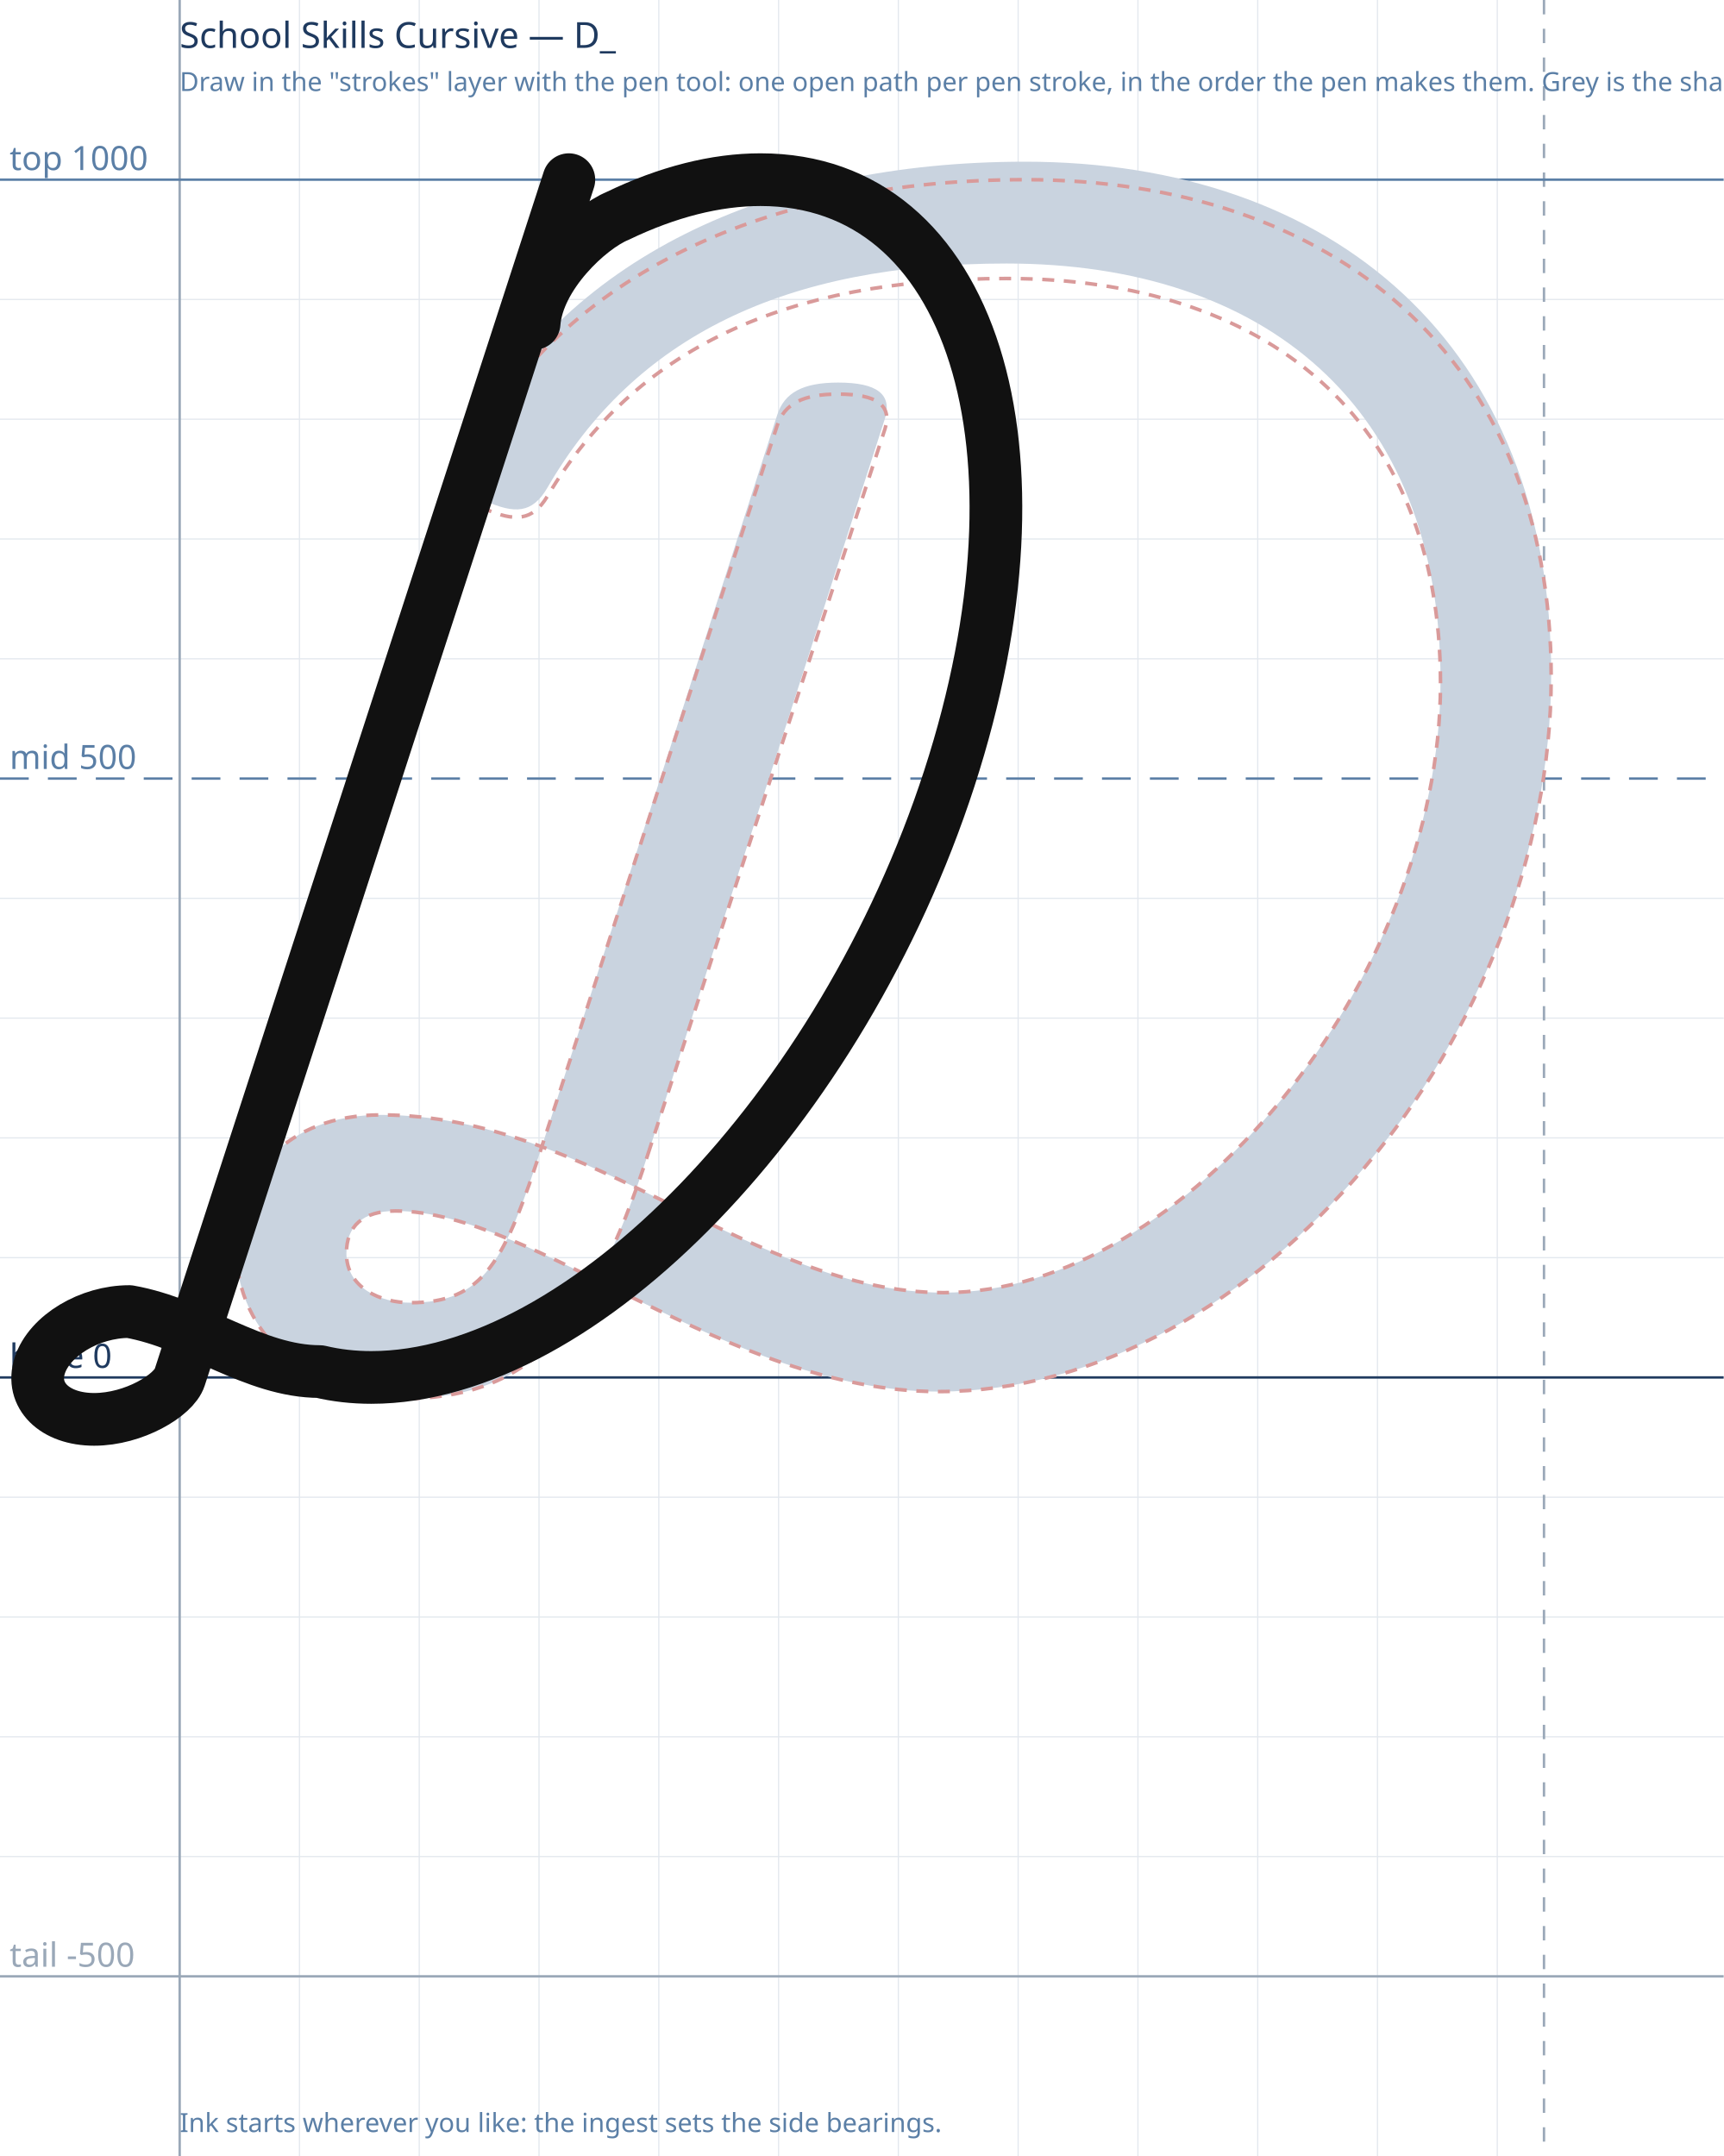
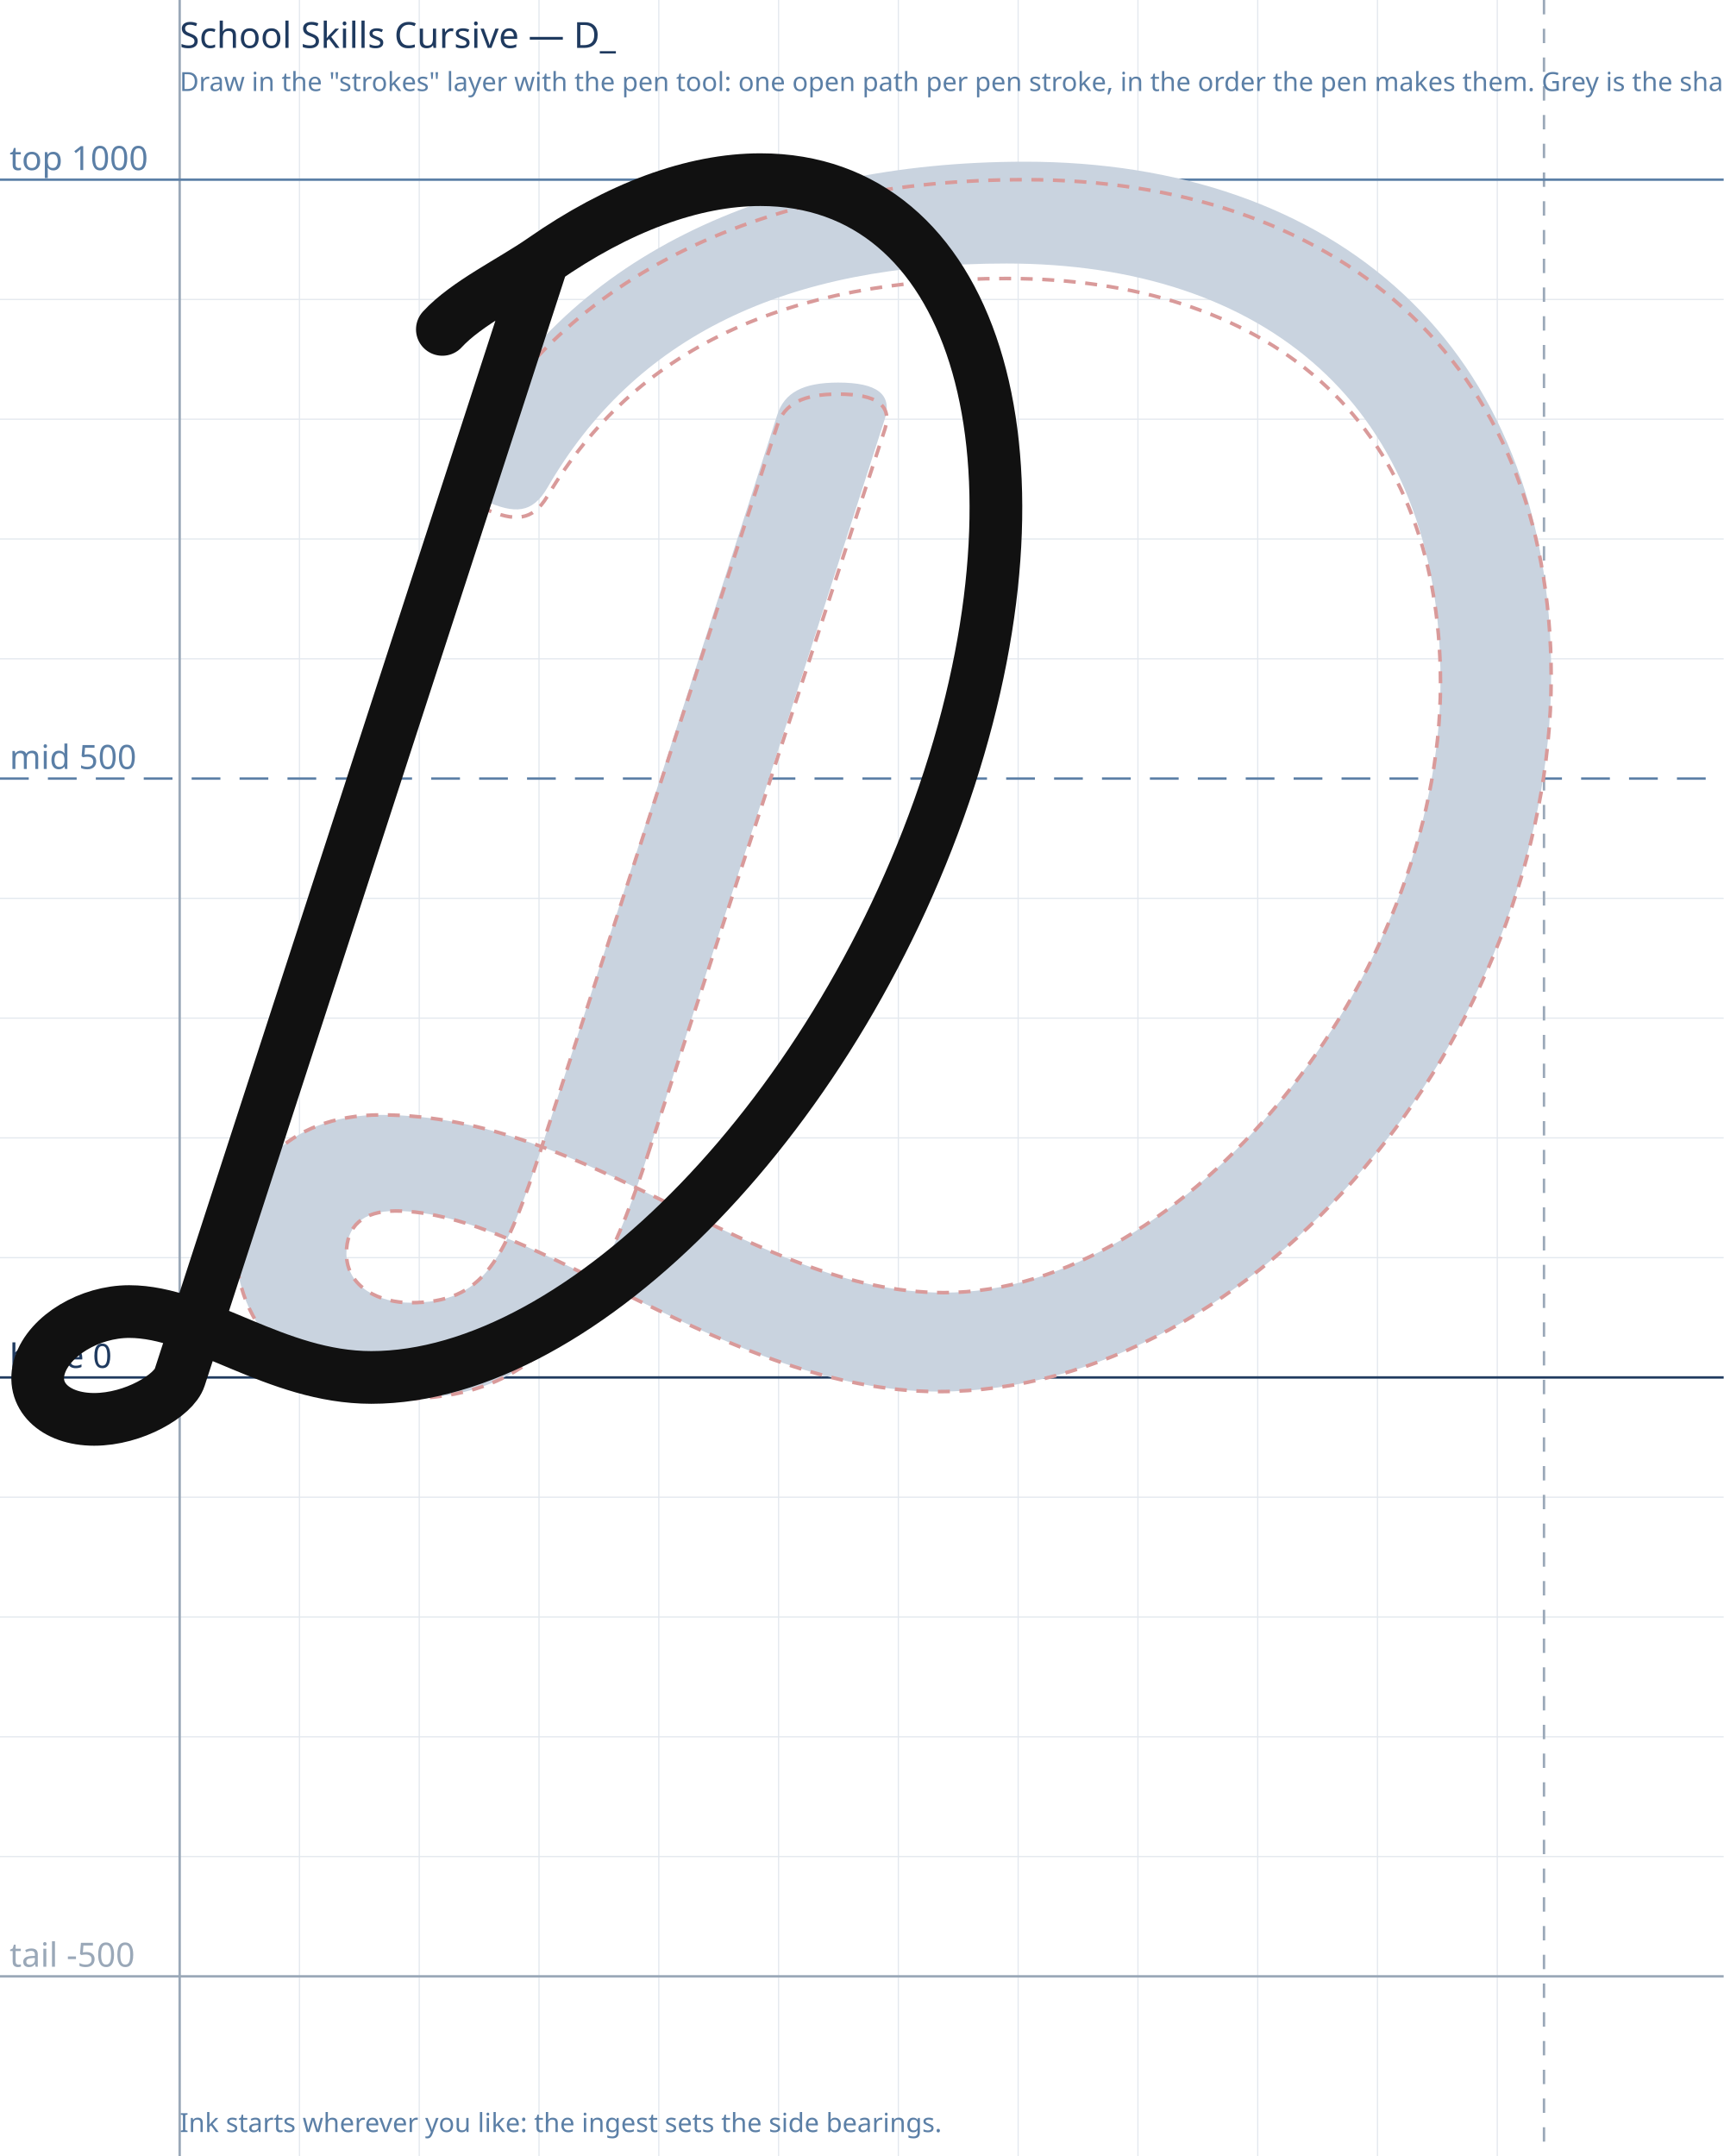
<svg xmlns="http://www.w3.org/2000/svg" width="719.5" height="900" viewBox="0 0 1439 1800" data-hand="cursive" data-glyph="D_" data-units="1000" data-origin="150" data-baseline="1150">
  <g id="ruling">
    <line x1="0" y1="1550" x2="1439" y2="1550" stroke="#e3e8ee" stroke-width="1" />
    <line x1="0" y1="1450" x2="1439" y2="1450" stroke="#e3e8ee" stroke-width="1" />
    <line x1="0" y1="1350" x2="1439" y2="1350" stroke="#e3e8ee" stroke-width="1" />
    <line x1="0" y1="1250" x2="1439" y2="1250" stroke="#e3e8ee" stroke-width="1" />
    <line x1="0" y1="1050" x2="1439" y2="1050" stroke="#e3e8ee" stroke-width="1" />
    <line x1="0" y1="950" x2="1439" y2="950" stroke="#e3e8ee" stroke-width="1" />
    <line x1="0" y1="850" x2="1439" y2="850" stroke="#e3e8ee" stroke-width="1" />
    <line x1="0" y1="750" x2="1439" y2="750" stroke="#e3e8ee" stroke-width="1" />
    <line x1="0" y1="550" x2="1439" y2="550" stroke="#e3e8ee" stroke-width="1" />
    <line x1="0" y1="450" x2="1439" y2="450" stroke="#e3e8ee" stroke-width="1" />
    <line x1="0" y1="350" x2="1439" y2="350" stroke="#e3e8ee" stroke-width="1" />
    <line x1="0" y1="250" x2="1439" y2="250" stroke="#e3e8ee" stroke-width="1" />
    <line x1="150" y1="0" x2="150" y2="1800" stroke="#e3e8ee" stroke-width="1" />
    <line x1="250" y1="0" x2="250" y2="1800" stroke="#e3e8ee" stroke-width="1" />
    <line x1="350" y1="0" x2="350" y2="1800" stroke="#e3e8ee" stroke-width="1" />
    <line x1="450" y1="0" x2="450" y2="1800" stroke="#e3e8ee" stroke-width="1" />
    <line x1="550" y1="0" x2="550" y2="1800" stroke="#e3e8ee" stroke-width="1" />
    <line x1="650" y1="0" x2="650" y2="1800" stroke="#e3e8ee" stroke-width="1" />
    <line x1="750" y1="0" x2="750" y2="1800" stroke="#e3e8ee" stroke-width="1" />
    <line x1="850" y1="0" x2="850" y2="1800" stroke="#e3e8ee" stroke-width="1" />
    <line x1="950" y1="0" x2="950" y2="1800" stroke="#e3e8ee" stroke-width="1" />
    <line x1="1050" y1="0" x2="1050" y2="1800" stroke="#e3e8ee" stroke-width="1" />
    <line x1="1150" y1="0" x2="1150" y2="1800" stroke="#e3e8ee" stroke-width="1" />
    <line x1="1250" y1="0" x2="1250" y2="1800" stroke="#e3e8ee" stroke-width="1" />
    <line x1="150" y1="0" x2="150" y2="1800" stroke="#9aa8b8" stroke-width="2" />
    <line x1="1289" y1="0" x2="1289" y2="1800" stroke="#9aa8b8" stroke-width="2" stroke-dasharray="12 12" />
    <line x1="0" y1="150" x2="1439" y2="150" stroke="#5b7fa6" stroke-width="2" />
    <text x="8" y="142" font-family="sans-serif" font-size="28" fill="#5b7fa6">top 1000</text>
    <line x1="0" y1="650" x2="1439" y2="650" stroke="#5b7fa6" stroke-width="2" stroke-dasharray="24 16" />
    <text x="8" y="642" font-family="sans-serif" font-size="28" fill="#5b7fa6">mid 500</text>
    <line x1="0" y1="1150" x2="1439" y2="1150" stroke="#1f3a5f" stroke-width="2" />
    <text x="8" y="1142" font-family="sans-serif" font-size="28" fill="#1f3a5f">base 0</text>
    <line x1="0" y1="1650" x2="1439" y2="1650" stroke="#9aa8b8" stroke-width="2" />
    <text x="8" y="1642" font-family="sans-serif" font-size="28" fill="#9aa8b8">tail -500</text>
  </g>
  <g id="outline-body">
    <path d="M 541 963.4 L 738.8 349.4 C 745 329.2 732.2 319.4 699.8 319.4 C 670.6 319.4 654.8 327.6 648.8 346.6 L 453.4 954 C 421.2 1054.4 403.8 1087.6 342.4 1087.6 C 318 1087.6 289.2 1075.4 289.2 1046.4 C 289.2 1023.8 302.8 1011 330.2 1011 C 445.8 1011 607.4 1161.8 783.4 1161.8 C 1050 1161.8 1295 861.8 1295 562.8 C 1295 287 1112.2 135 855.8 135 C 640.8 135 469.8 216.4 389.2 372.8 C 379.6 392 386 408.4 405 418.2 C 429.8 429.2 444.4 428.8 457 407.2 C 530 281 655.4 220 840.2 220 C 1054.4 220 1202.6 337.6 1202.6 568.4 C 1202.6 816.8 989 1079.2 788 1079.2 C 628.2 1079.2 493 930.8 318 930.8 C 238 930.8 197.2 982.6 197.2 1043 C 197.2 1114.6 260.4 1167.8 334.4 1167.8 C 438 1167.8 492 1116.4 541 963.4 Z" fill="#c9d3df" fill-rule="evenodd" />
  </g>
  <g id="outline-reach">
    <path d="M 541 963.4 L 738.8 358.155 C 745 338.544 732.2 329.029 699.8 329.029 C 670.6 329.029 654.8 336.99 648.8 355.437 L 453.4 954 C 421.2 1054.4 403.8 1087.6 342.4 1087.6 C 318 1087.6 289.2 1075.4 289.2 1046.4 C 289.2 1023.8 302.8 1011 330.2 1011 C 445.8 1011 607.4 1161.8 783.4 1161.8 C 1050 1161.8 1295 861.8 1295 565.34 C 1295 297.573 1112.2 150 855.8 150 C 640.8 150 469.8 229.029 389.2 380.874 C 379.6 399.515 386 415.437 405 424.951 C 429.8 435.631 444.4 435.243 457 414.272 C 530 291.748 655.4 232.524 840.2 232.524 C 1054.4 232.524 1202.6 346.699 1202.6 570.777 C 1202.6 816.8 989 1079.2 788 1079.2 C 628.2 1079.2 493 930.8 318 930.8 C 238 930.8 197.2 982.6 197.2 1043 C 197.2 1114.6 260.4 1167.8 334.4 1167.8 C 438 1167.8 492 1116.4 541 963.4 Z" fill="none" stroke="#d99a9a" stroke-width="3" stroke-dasharray="10 8" fill-rule="evenodd" />
  </g>
  <g id="notes">
    <text x="150" y="40" font-family="sans-serif" font-size="30" fill="#1f3a5f">School Skills Cursive — D_</text>
    <text x="150" y="76" font-family="sans-serif" font-size="22" fill="#5b7fa6">Draw in the "strokes" layer with the pen tool: one open path per pen stroke, in the order the pen makes them. Grey is the shape; red dashes are how far the tall or hanging part goes.</text>
    <text x="150" y="1780" font-family="sans-serif" font-size="22" fill="#5b7fa6">Ink starts wherever you like: the ingest sets the side bearings.</text>
  </g>
  <g id="strokes">
-     <path id="stroke-1" d="M 474.9 150 L 150 1150 C 145.2 1164.9 111.8 1185 78.6 1185 C 45.5 1185 25.2 1164.9 33.2 1140 C 41.3 1115.1 74.7 1095 107.9 1095 C 164.6 1105 211.6 1145 267 1145.1 C 280.7 1148.4 295.1 1150 310 1150 C 486.7 1150 702.7 926.1 792.5 650 C 882.2 373.9 811.7 150 634.9 150 C 597.6 150 557.2 160.2 515.7 180.2 C 491.9 190 448.9 230 445.9 270" fill="none" stroke="#111" stroke-width="44" stroke-linecap="round" stroke-linejoin="round" />
+     <path id="stroke-1" d="M 453.2 217 L 150 1150 C 145.2 1164.9 111.8 1185 78.6 1185 C 45.5 1185 25.2 1164.9 33.2 1140 C 41.3 1115.1 74.7 1095 107.9 1095 C 167.9 1095 230 1150 310 1150 C 486.7 1150 702.7 926.1 792.5 650 C 882.2 373.9 811.7 150 634.9 150 C 578.7 150 516.1 173.1 453.2 217 C 427.3 235 389.5 253 369.3 275" fill="none" stroke="#111" stroke-width="44" stroke-linecap="round" stroke-linejoin="round" />
  </g>
</svg>
